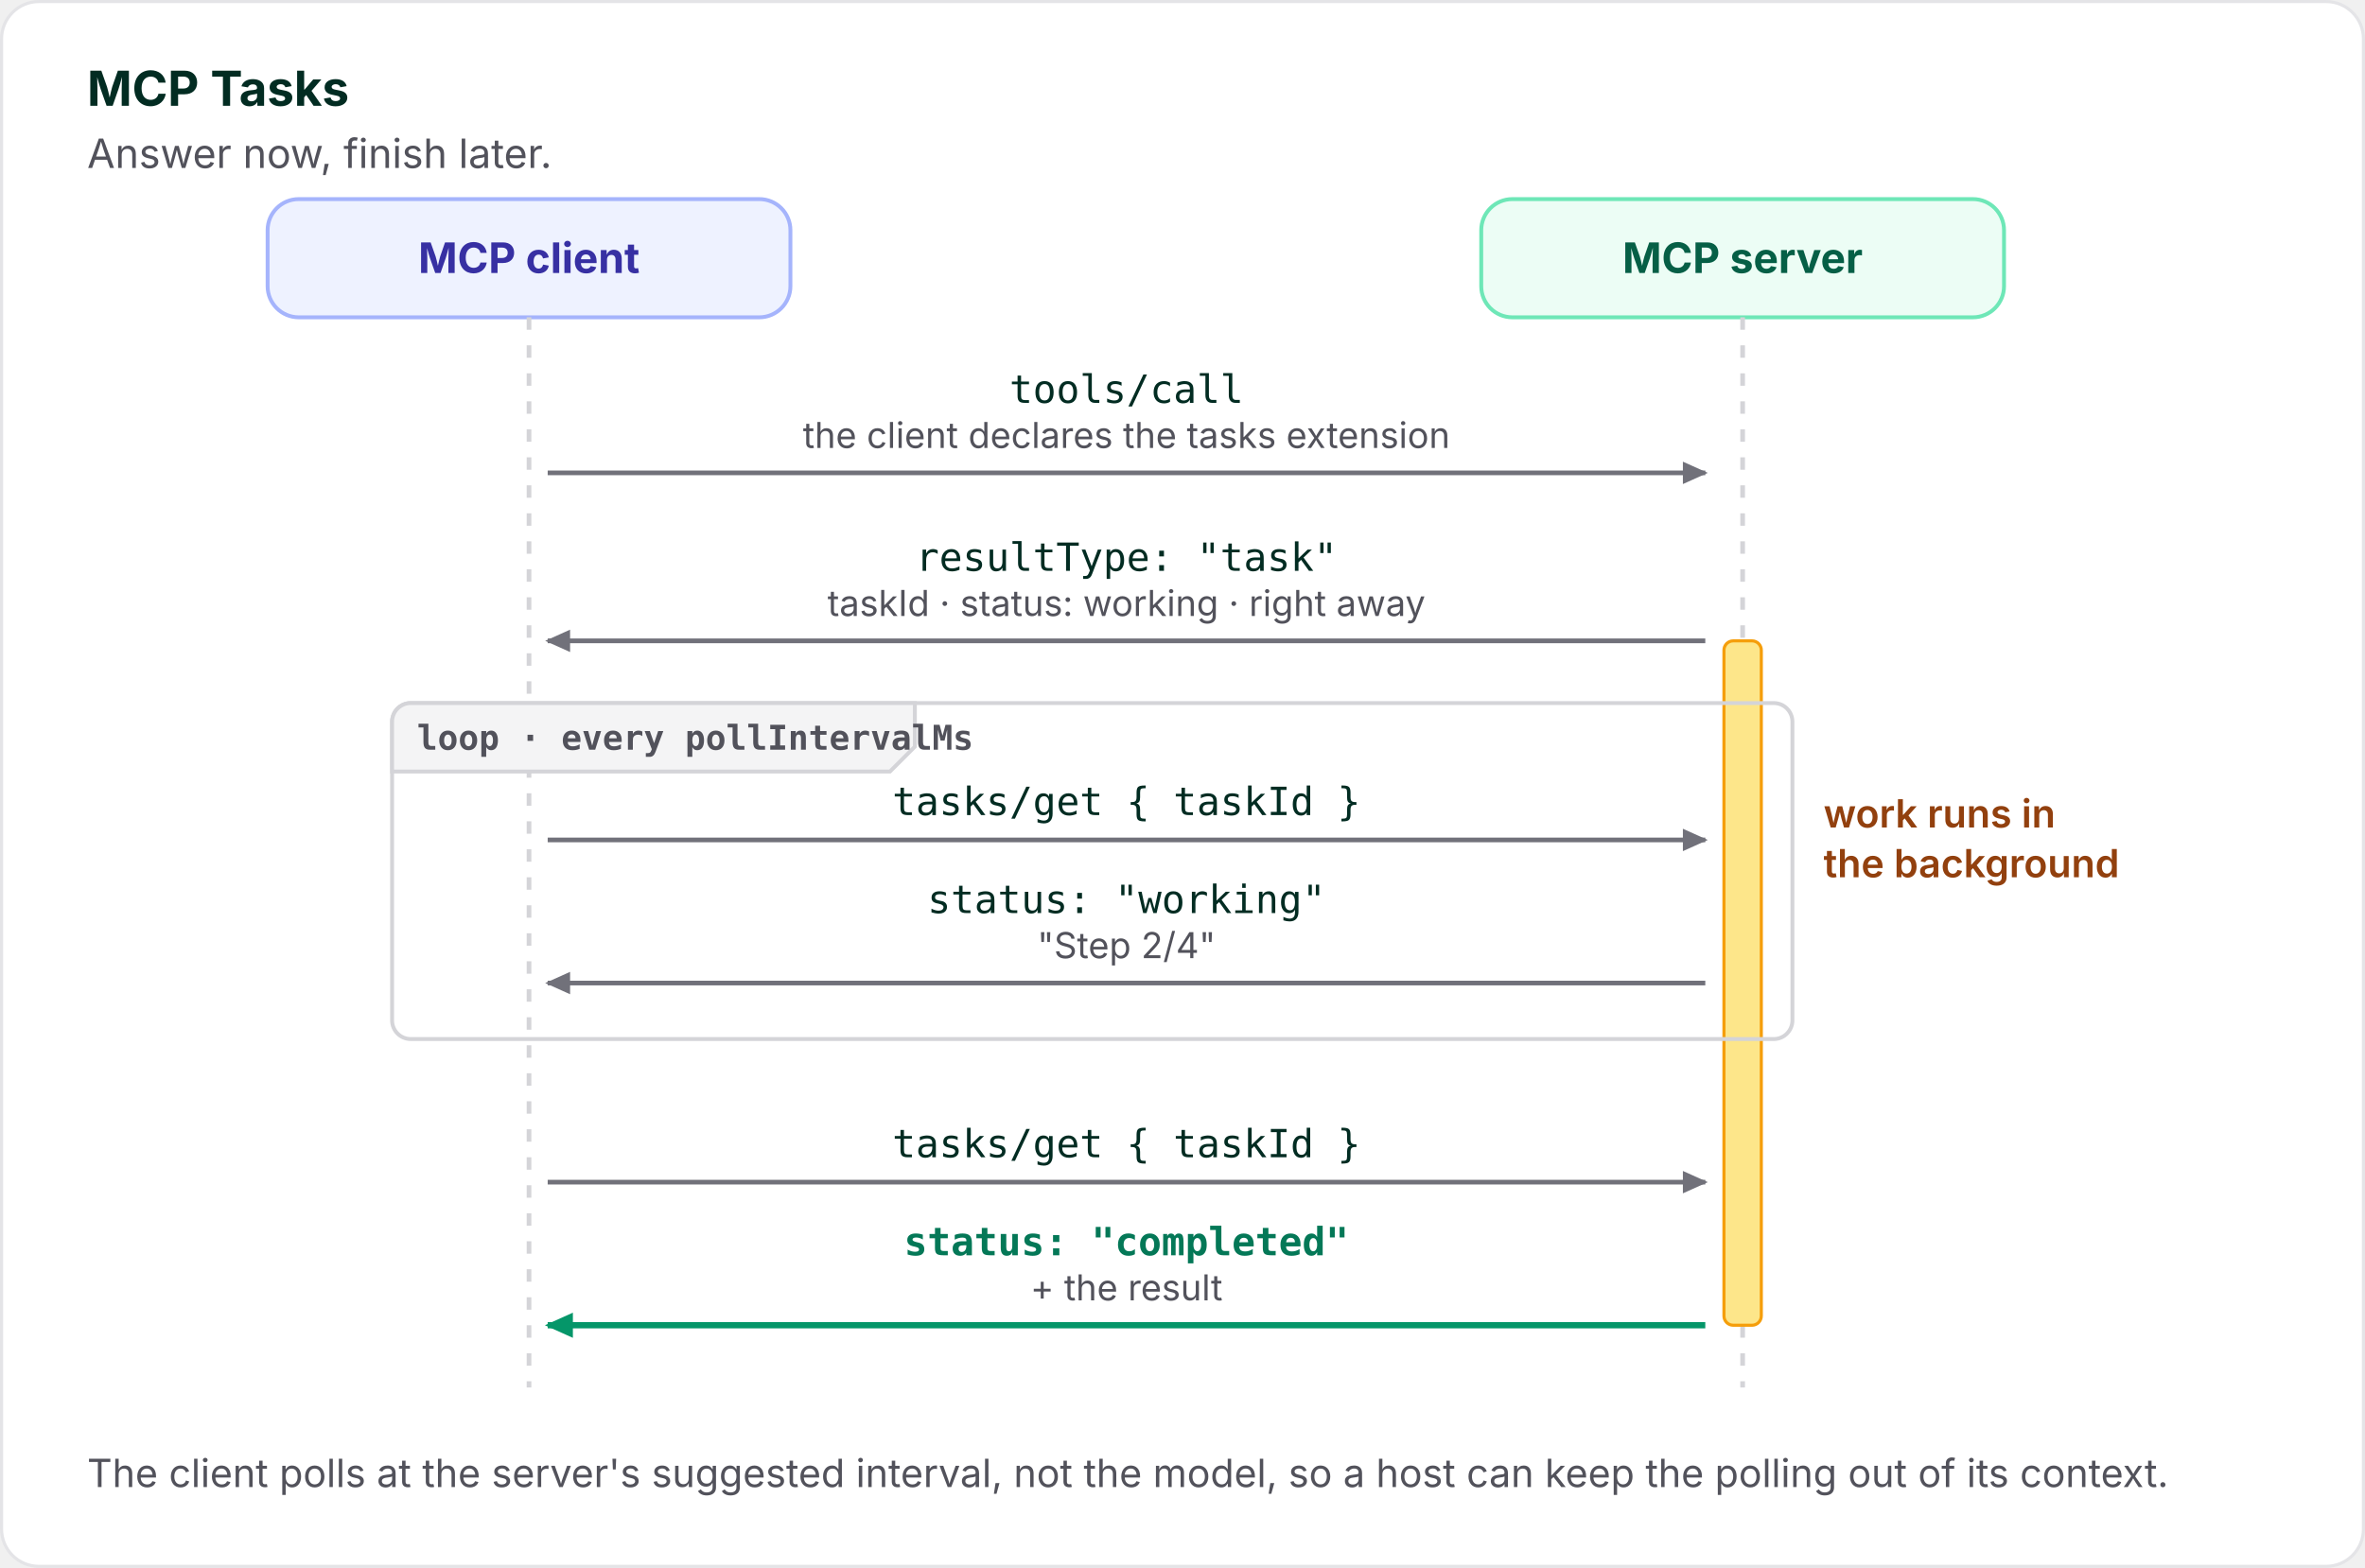
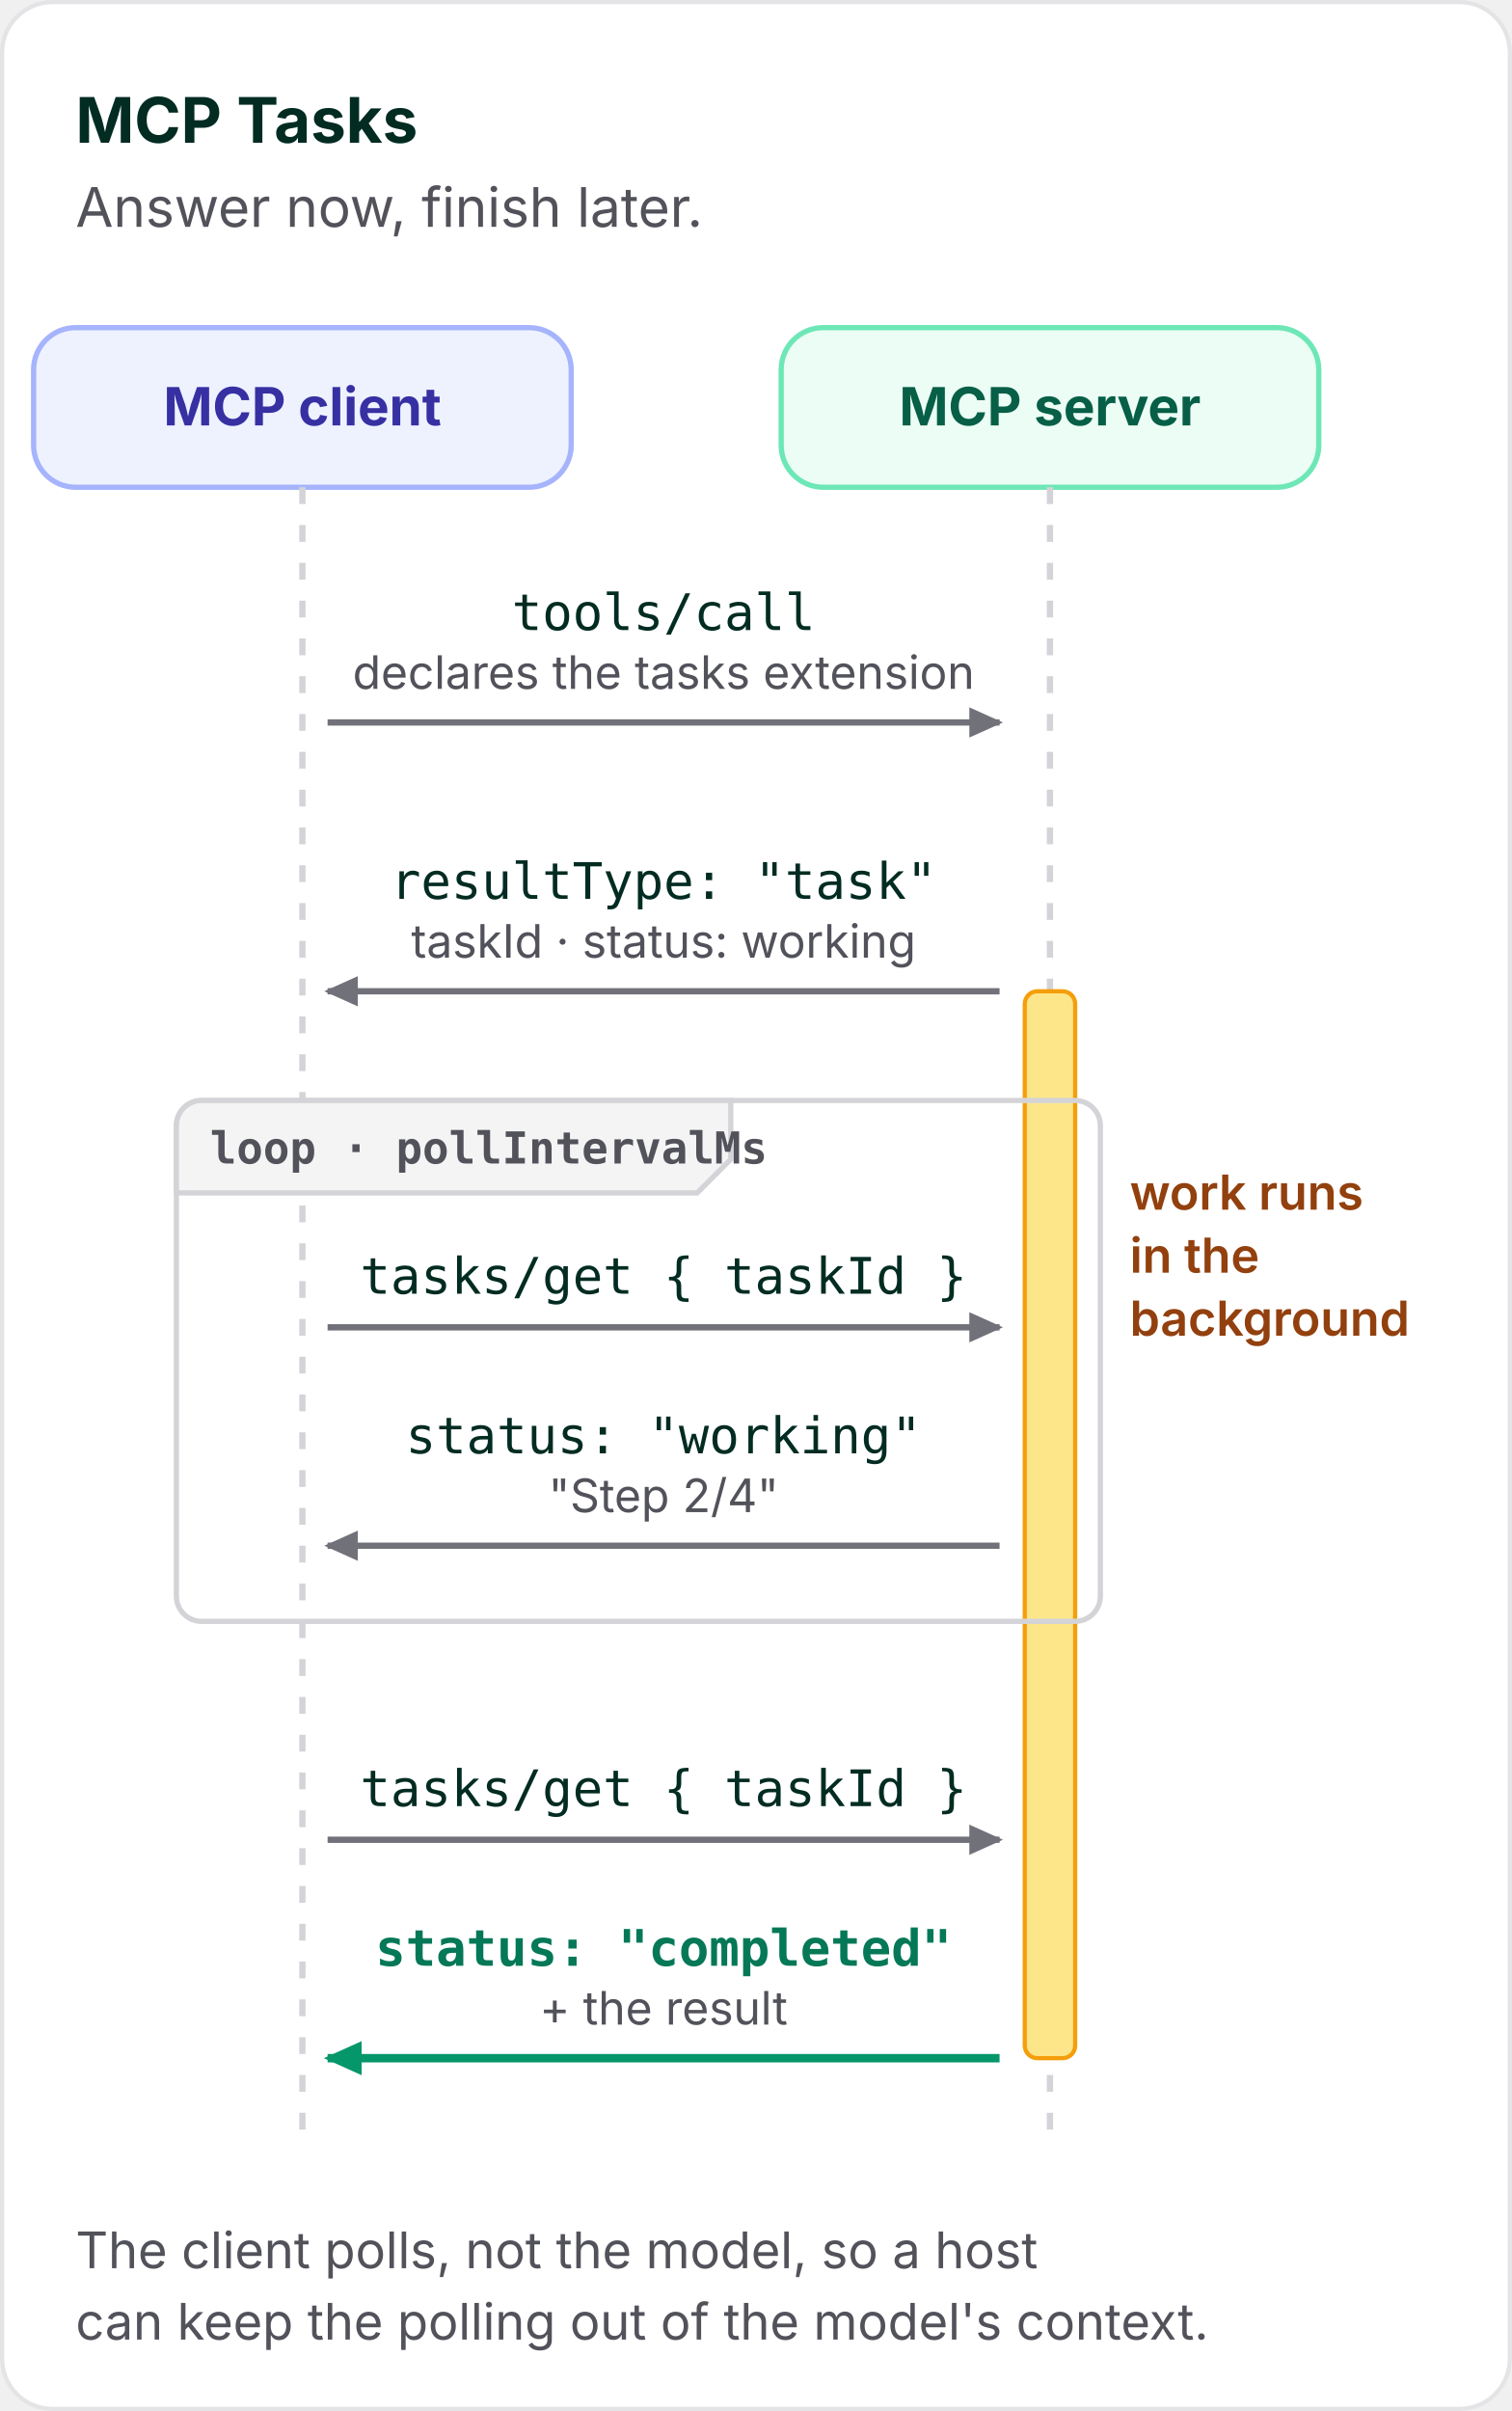
- <svg xmlns="http://www.w3.org/2000/svg" width="760" height="504" viewBox="0 0 760 504" role="img" aria-labelledby="t d">
+ <svg xmlns="http://www.w3.org/2000/svg" width="360" height="574" viewBox="0 0 360 574" role="img" aria-labelledby="t d">
  <style>text{font-family:Inter, ui-sans-serif, system-ui, -apple-system, 'Segoe UI', Roboto, sans-serif}.mono{font-family:'JetBrains Mono', ui-monospace, SFMono-Regular, Menlo, Consolas, monospace}.bg{fill:#ffffff;stroke:#e4e4e7}.ink{fill:#022c22}.mute{fill:#52525b}.faint{fill:#71717a}.ln{stroke:#71717a;fill:none}.ln-hl{stroke:#059669;fill:none}.ln-dash{stroke:#a1a1aa;fill:none;stroke-dasharray:5 4}.ah{fill:#71717a}.ah-hl{fill:#059669}.ah-dash{fill:#a1a1aa}.life{stroke:#d4d4d8;stroke-dasharray:4 5}.hl{fill:#047857}.badge{fill:#059669}.badge-t{fill:#ffffff}.frag{fill:none;stroke:#d4d4d8}.frag-tab{fill:#f4f4f5;stroke:#d4d4d8}.act{fill:#fde68a;stroke:#f59e0b}.act-t{fill:#92400e}.rule{stroke:#e4e4e7}.f-host{fill:#eef2ff;stroke:#a5b4fc}.t-host{fill:#3730a3}.s-host{fill:#4338ca}.f-srv{fill:#ecfdf5;stroke:#6ee7b7}.t-srv{fill:#065f46}.s-srv{fill:#047857}.f-redis{fill:#fff1f2;stroke:#fda4af}.t-redis{fill:#9f1239}.s-redis{fill:#be123c}.f-qs{fill:#fffbeb;stroke:#fcd34d}.t-qs{fill:#92400e}.s-qs{fill:#b45309}.f-app{fill:#f4f4f5;stroke:#d4d4d8}.t-app{fill:#27272a}.s-app{fill:#52525b}.f-chip{fill:#ffffff;stroke:#a7f3d0}.t-chip{fill:#065f46}.s-chip{fill:#047857}.f-wake{fill:#ecfdf5;stroke:#34d399}.t-wake{fill:#065f46}.s-wake{fill:#047857}@media (prefers-color-scheme: dark){.bg{fill:#111113;stroke:#27272a}.ink{fill:#ecfdf5}.mute{fill:#a1a1aa}.faint{fill:#8b8b94}.ln{stroke:#a1a1aa}.ln-hl{stroke:#34d399}.ln-dash{stroke:#71717a}.ah{fill:#a1a1aa}.ah-hl{fill:#34d399}.ah-dash{fill:#71717a}.life{stroke:#3f3f46}.hl{fill:#6ee7b7}.badge{fill:#34d399}.badge-t{fill:#022c22}.frag{stroke:#3f3f46}.frag-tab{fill:#18181b;stroke:#3f3f46}.act{fill:rgba(245,158,11,.22);stroke:rgba(251,191,36,.7)}.act-t{fill:#fcd34d}.rule{stroke:#27272a}.f-host{fill:rgba(99,102,241,.14);stroke:rgba(129,140,248,.55)}.t-host{fill:#c7d2fe}.s-host{fill:#a5b4fc}.f-srv{fill:rgba(16,185,129,.09);stroke:rgba(52,211,153,.45)}.t-srv{fill:#a7f3d0}.s-srv{fill:#6ee7b7}.f-redis{fill:rgba(244,63,94,.10);stroke:rgba(251,113,133,.5)}.t-redis{fill:#fecdd3}.s-redis{fill:#fda4af}.f-qs{fill:rgba(245,158,11,.10);stroke:rgba(251,191,36,.5)}.t-qs{fill:#fde68a}.s-qs{fill:#fcd34d}.f-app{fill:rgba(255,255,255,.04);stroke:rgba(255,255,255,.2)}.t-app{fill:#e4e4e7}.s-app{fill:#a1a1aa}.f-chip{fill:rgba(9,9,11,.55);stroke:rgba(52,211,153,.35)}.t-chip{fill:#d1fae5}.s-chip{fill:#6ee7b7}.f-wake{fill:rgba(16,185,129,.16);stroke:rgba(52,211,153,.6)}.t-wake{fill:#a7f3d0}.s-wake{fill:#6ee7b7}}</style>
  <defs>
    <marker id="m" viewBox="0 0 10 10" refX="9" refY="5" markerWidth="8" markerHeight="8" markerUnits="userSpaceOnUse" orient="auto-start-reverse">
      <path d="M0 0.5L10 5L0 9.5z" class="ah" />
    </marker>
    <marker id="mh" viewBox="0 0 10 10" refX="9" refY="5" markerWidth="9" markerHeight="9" markerUnits="userSpaceOnUse" orient="auto-start-reverse">
      <path d="M0 0.5L10 5L0 9.5z" class="ah-hl" />
    </marker>
    <marker id="md" viewBox="0 0 10 10" refX="9" refY="5" markerWidth="8" markerHeight="8" markerUnits="userSpaceOnUse" orient="auto-start-reverse">
      <path d="M0 0.5L10 5L0 9.5z" class="ah-dash" />
    </marker>
  </defs>
-   <rect class="bg" x="0.5" y="0.5" width="759" height="503" rx="12" />
-   <text x="28" y="34" font-size="15.5" font-weight="650" class="ink">MCP Tasks</text>
-   <text x="28" y="54" font-size="13" class="mute">Answer now, finish later.</text>
-   <rect x="86" y="64" width="168" height="38" rx="10" class="f-host" stroke-width="1.25" />
-   <text x="170" y="87.75" font-size="13.5" font-weight="650" text-anchor="middle" class="t-host">MCP client</text>
-   <rect x="476" y="64" width="168" height="38" rx="10" class="f-srv" stroke-width="1.25" />
-   <text x="560" y="87.75" font-size="13.5" font-weight="650" text-anchor="middle" class="t-srv">MCP server</text>
-   <line x1="170" y1="102" x2="170" y2="446" class="life" stroke-width="1.5" />
-   <line x1="560" y1="102" x2="560" y2="446" class="life" stroke-width="1.5" />
-   <rect x="554" y="206" width="12" height="220" rx="3" class="act" stroke-width="1" />
-   <text x="586" y="266" font-size="12.5" font-weight="600" class="act-t">work runs in</text>
-   <text x="586" y="282" font-size="12.5" font-weight="600" class="act-t">the background</text>
-   <path d="M176 152 L548 152" class="ln" stroke-width="1.5" stroke-linejoin="round" marker-end="url(#m)" />
-   <text x="362" y="129.5" font-size="12.5" font-weight="500" text-anchor="middle" class="ink mono">tools/call</text>
-   <text x="362" y="144" font-size="11.5" text-anchor="middle" class="mute">the client declares the tasks extension</text>
-   <path d="M548 206 L176 206" class="ln" stroke-width="1.5" stroke-linejoin="round" marker-end="url(#m)" />
-   <text x="362" y="183.5" font-size="12.5" font-weight="500" text-anchor="middle" class="ink mono">resultType: "task"</text>
-   <text x="362" y="198" font-size="11.5" text-anchor="middle" class="mute">taskId · status: working · right away</text>
-   <rect x="126" y="226" width="450" height="108" rx="6" class="frag" stroke-width="1.25" />
-   <path d="M126 232 a6 6 0 0 1 6 -6 H294 v14 l-8 8 H126 z" class="frag-tab" stroke-width="1.25" />
-   <text x="134" y="241" font-size="11" font-weight="600" class="mute mono">loop · every pollIntervalMs</text>
-   <path d="M176 270 L548 270" class="ln" stroke-width="1.5" stroke-linejoin="round" marker-end="url(#m)" />
-   <text x="362" y="262" font-size="12.5" font-weight="500" text-anchor="middle" class="ink mono">tasks/get { taskId }</text>
-   <path d="M548 316 L176 316" class="ln" stroke-width="1.5" stroke-linejoin="round" marker-end="url(#m)" />
-   <text x="362" y="293.5" font-size="12.5" font-weight="500" text-anchor="middle" class="ink mono">status: "working"</text>
-   <text x="362" y="308" font-size="11.5" text-anchor="middle" class="mute">"Step 2/4"</text>
-   <path d="M176 380 L548 380" class="ln" stroke-width="1.5" stroke-linejoin="round" marker-end="url(#m)" />
-   <text x="362" y="372" font-size="12.5" font-weight="500" text-anchor="middle" class="ink mono">tasks/get { taskId }</text>
-   <path d="M548 426 L176 426" class="ln-hl" stroke-width="2" stroke-linejoin="round" marker-end="url(#mh)" />
-   <text x="362" y="403.5" font-size="12.5" font-weight="650" text-anchor="middle" class="hl mono">status: "completed"</text>
-   <text x="362" y="418" font-size="11.5" text-anchor="middle" class="mute">+ the result</text>
-   <text x="28" y="478" font-size="12.5" class="mute">The client polls at the server's suggested interval, not the model, so a host can keep the polling out of its context.</text>
+   <rect class="bg" x="0.5" y="0.5" width="359" height="573" rx="12" />
+   <text x="18" y="34" font-size="15" font-weight="650" class="ink">MCP Tasks</text>
+   <text x="18" y="54" font-size="13" class="mute">Answer now, finish later.</text>
+   <rect x="8" y="78" width="128" height="38" rx="10" class="f-host" stroke-width="1.25" />
+   <text x="72" y="101.278" font-size="12.555" font-weight="650" text-anchor="middle" class="t-host">MCP client</text>
+   <rect x="186" y="78" width="128" height="38" rx="10" class="f-srv" stroke-width="1.25" />
+   <text x="250" y="101.278" font-size="12.555" font-weight="650" text-anchor="middle" class="t-srv">MCP server</text>
+   <line x1="72" y1="116" x2="72" y2="510" class="life" stroke-width="1.5" />
+   <line x1="250" y1="116" x2="250" y2="510" class="life" stroke-width="1.5" />
+   <rect x="244" y="236" width="12" height="254" rx="3" class="act" stroke-width="1" />
+   <text x="269" y="288" font-size="11.5" font-weight="600" class="act-t">work runs</text>
+   <text x="269" y="303" font-size="11.5" font-weight="600" class="act-t">in the</text>
+   <text x="269" y="318" font-size="11.5" font-weight="600" class="act-t">background</text>
+   <path d="M78 172 L238 172" class="ln" stroke-width="1.5" stroke-linejoin="round" marker-end="url(#m)" />
+   <text x="158" y="150" font-size="12" font-weight="500" text-anchor="middle" class="ink mono">tools/call</text>
+   <text x="158" y="164" font-size="11" text-anchor="middle" class="mute">declares the tasks extension</text>
+   <path d="M238 236 L78 236" class="ln" stroke-width="1.5" stroke-linejoin="round" marker-end="url(#m)" />
+   <text x="158" y="214" font-size="12" font-weight="500" text-anchor="middle" class="ink mono">resultType: "task"</text>
+   <text x="158" y="228" font-size="11" text-anchor="middle" class="mute">taskId · status: working</text>
+   <rect x="42" y="262" width="220" height="124" rx="6" class="frag" stroke-width="1.25" />
+   <path d="M42 268 a6 6 0 0 1 6 -6 H174 v14 l-8 8 H42 z" class="frag-tab" stroke-width="1.25" />
+   <text x="50" y="277" font-size="10.5" font-weight="600" class="mute mono">loop · pollIntervalMs</text>
+   <path d="M78 316 L238 316" class="ln" stroke-width="1.5" stroke-linejoin="round" marker-end="url(#m)" />
+   <text x="158" y="308" font-size="12" font-weight="500" text-anchor="middle" class="ink mono">tasks/get { taskId }</text>
+   <path d="M238 368 L78 368" class="ln" stroke-width="1.5" stroke-linejoin="round" marker-end="url(#m)" />
+   <text x="158" y="346" font-size="12" font-weight="500" text-anchor="middle" class="ink mono">status: "working"</text>
+   <text x="158" y="360" font-size="11" text-anchor="middle" class="mute">"Step 2/4"</text>
+   <path d="M78 438 L238 438" class="ln" stroke-width="1.5" stroke-linejoin="round" marker-end="url(#m)" />
+   <text x="158" y="430" font-size="12" font-weight="500" text-anchor="middle" class="ink mono">tasks/get { taskId }</text>
+   <path d="M238 490 L78 490" class="ln-hl" stroke-width="2" stroke-linejoin="round" marker-end="url(#mh)" />
+   <text x="158" y="468" font-size="12" font-weight="650" text-anchor="middle" class="hl mono">status: "completed"</text>
+   <text x="158" y="482" font-size="11" text-anchor="middle" class="mute">+ the result</text>
+   <text x="18" y="540" font-size="12" class="mute">The client polls, not the model, so a host</text>
+   <text x="18" y="557" font-size="12" class="mute">can keep the polling out of the model's context.</text>
</svg>
